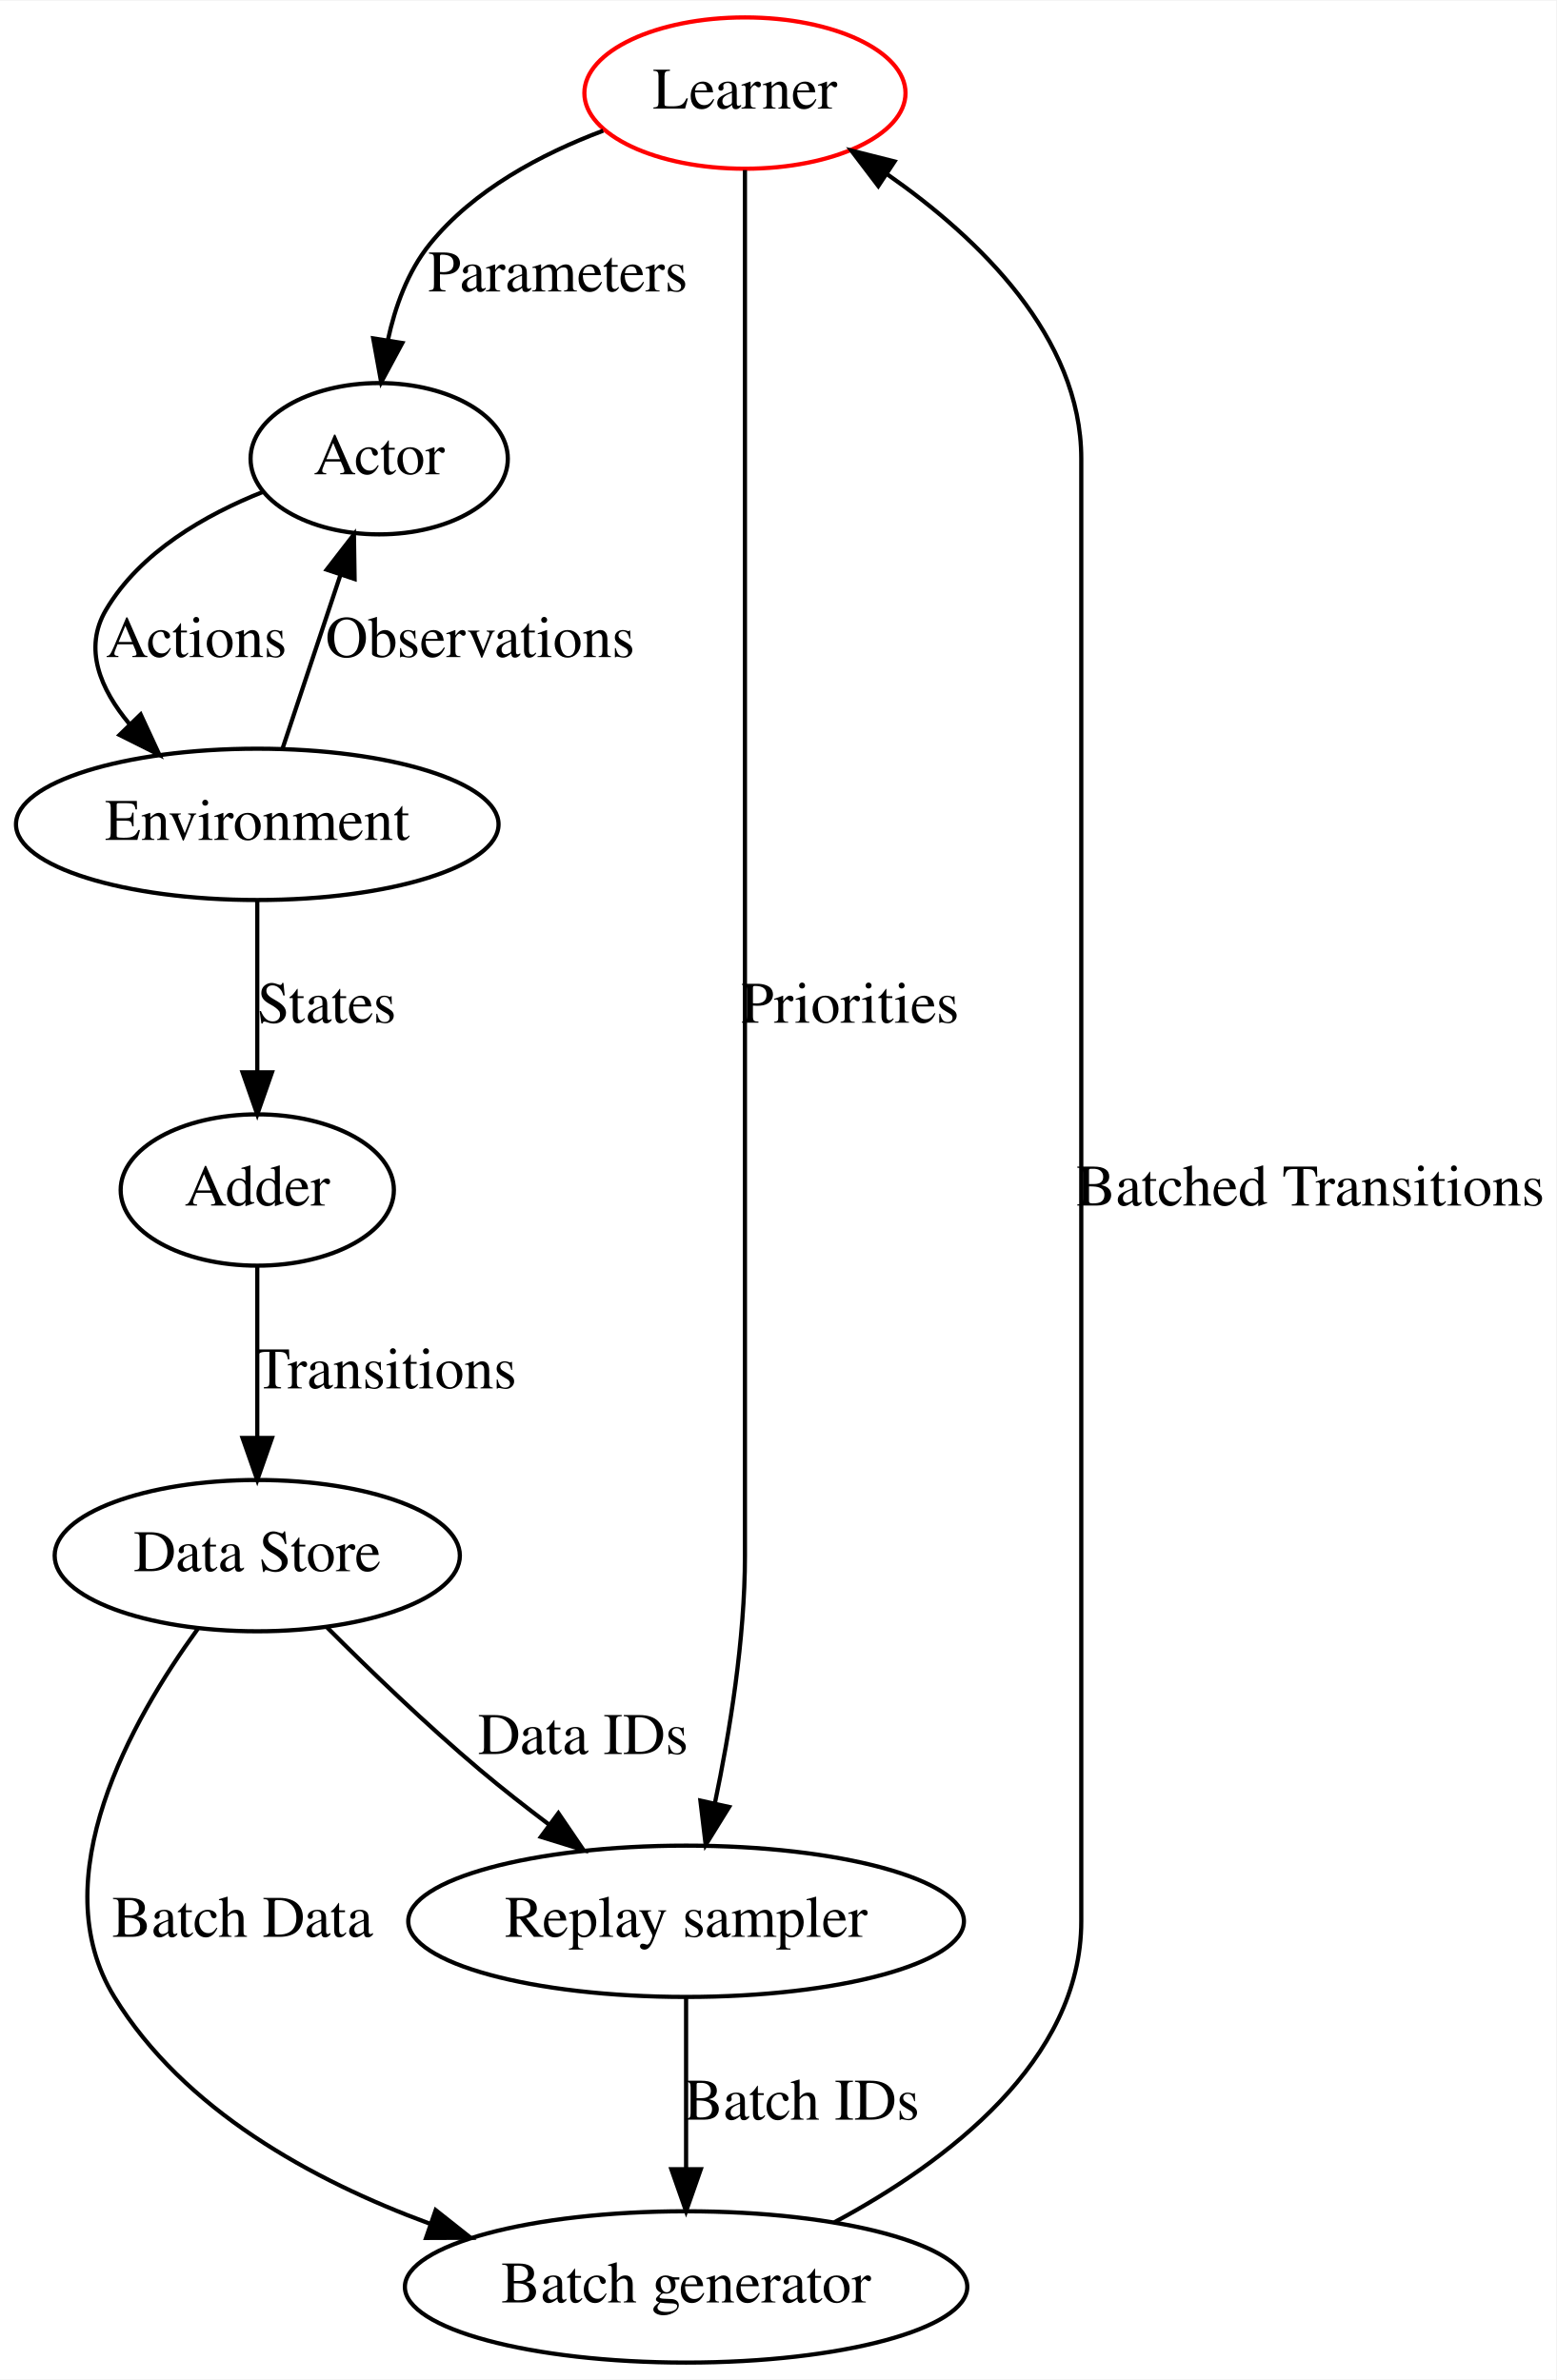
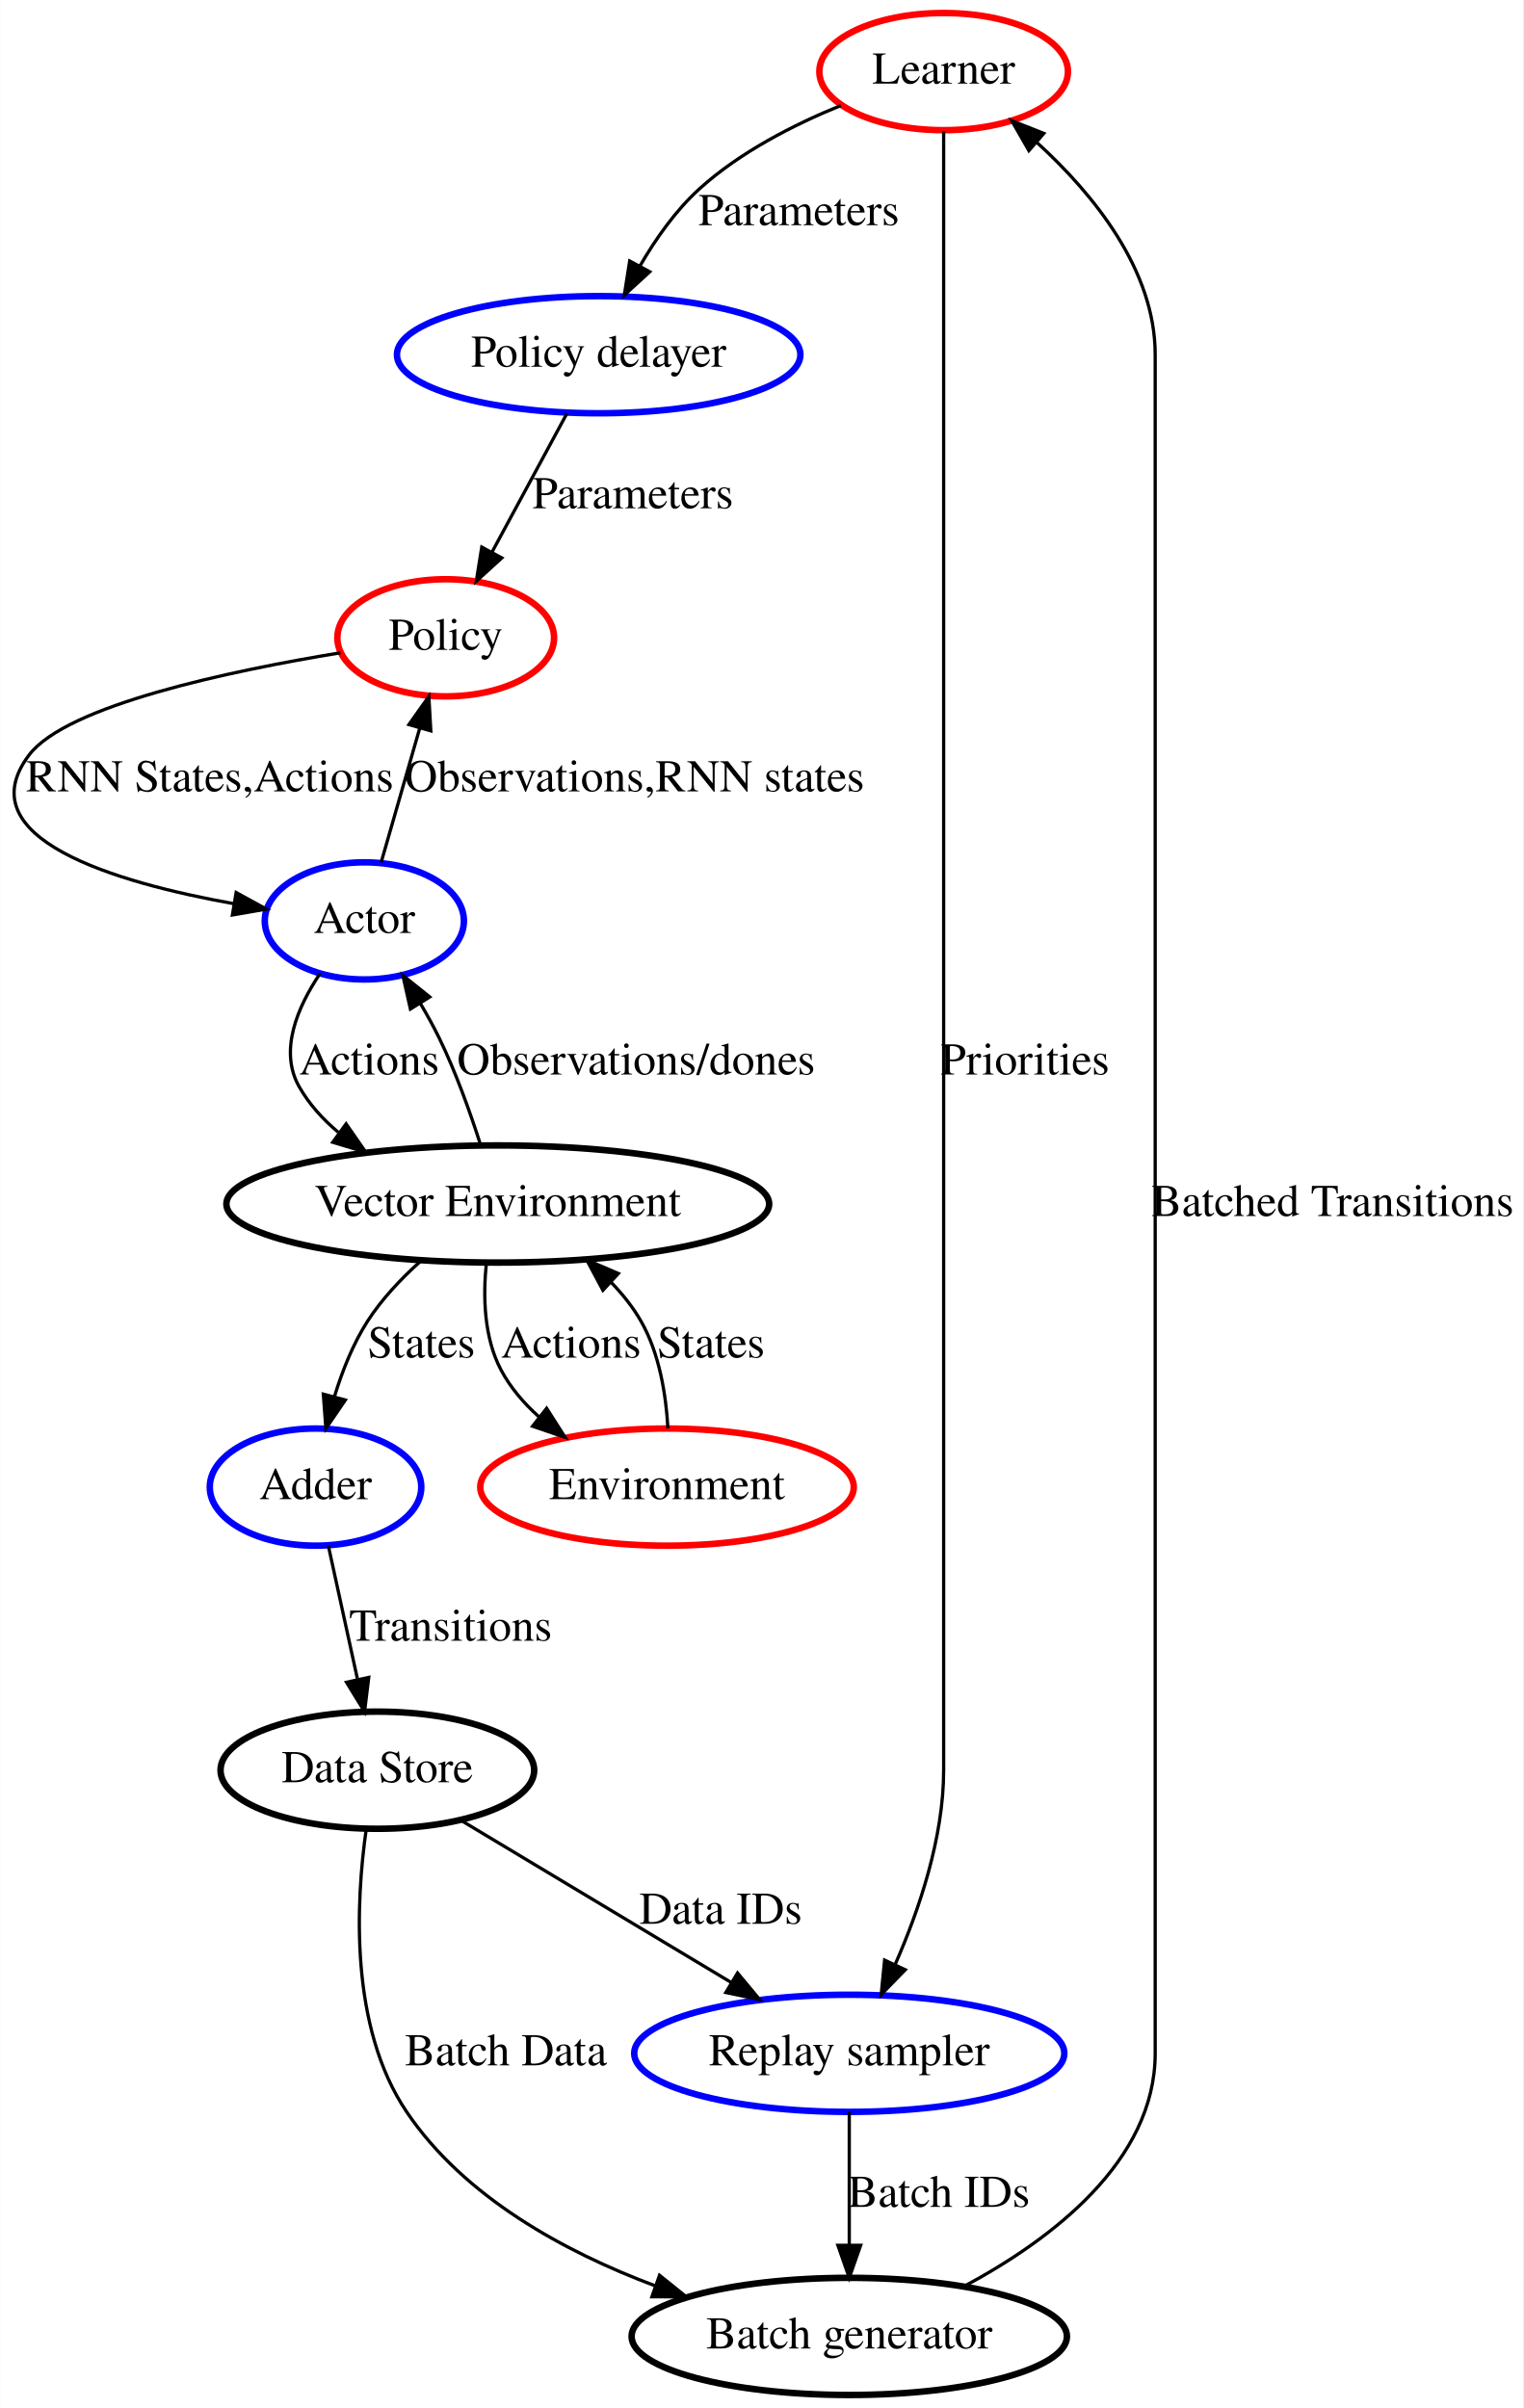
- <svg xmlns="http://www.w3.org/2000/svg" width="370pt" height="566pt" viewBox="0.00 0.00 370.19 566.00">
-   <g id="graph0" class="graph" transform="scale(1 1) rotate(0) translate(4 562)">
-     <polygon fill="#ffffff" stroke="transparent" points="-4,4 -4,-562 366.195,-562 366.195,4 -4,4" />
+ <svg xmlns="http://www.w3.org/2000/svg" width="468pt" height="740pt" viewBox="0.00 0.00 467.90 740.00">
+   <g id="graph0" class="graph" transform="scale(1 1) rotate(0) translate(4 736)">
+     <polygon fill="#ffffff" stroke="transparent" points="-4,4 -4,-736 463.9,-736 463.9,4 -4,4" />
    <g id="node1" class="node">
-       <ellipse fill="none" stroke="#ff0000" cx="173.195" cy="-540" rx="38.194" ry="18" />
-       <text text-anchor="middle" x="173.195" y="-536.3" font-family="Times,serif" font-size="14.00" fill="#000000">Learner</text>
+       <ellipse fill="none" stroke="#ff0000" stroke-width="2" cx="285.9" cy="-714" rx="38.194" ry="18" />
+       <text text-anchor="middle" x="285.9" y="-710.3" font-family="Times,serif" font-size="14.00" fill="#000000">Learner</text>
+     </g>
+     <g id="node5" class="node">
+       <ellipse fill="none" stroke="#0000ff" stroke-width="2" cx="179.9" cy="-627" rx="61.99" ry="18" />
+       <text text-anchor="middle" x="179.9" y="-623.3" font-family="Times,serif" font-size="14.00" fill="#000000">Policy delayer</text>
+     </g>
+     <g id="edge1" class="edge">
+       <path fill="none" stroke="#000000" d="M254.283,-703.568C239.88,-697.694 223.317,-689.248 210.9,-678 203.569,-671.359 197.395,-662.578 192.534,-654.177" />
+       <polygon fill="#000000" stroke="#000000" points="195.597,-652.484 187.782,-645.33 189.43,-655.796 195.597,-652.484" />
+       <text text-anchor="middle" x="241.4" y="-666.8" font-family="Times,serif" font-size="14.00" fill="#000000">Parameters</text>
+     </g>
+     <g id="node6" class="node">
+       <ellipse fill="none" stroke="#0000ff" stroke-width="2" cx="256.9" cy="-105" rx="66.089" ry="18" />
+       <text text-anchor="middle" x="256.9" y="-101.3" font-family="Times,serif" font-size="14.00" fill="#000000">Replay sampler</text>
+     </g>
+     <g id="edge15" class="edge">
+       <path fill="none" stroke="#000000" d="M285.9,-695.669C285.9,-678.063 285.9,-650.713 285.9,-627 285.9,-627 285.9,-627 285.9,-192 285.9,-171.238 278.375,-149.053 270.991,-132.282" />
+       <polygon fill="#000000" stroke="#000000" points="274.106,-130.679 266.718,-123.085 267.758,-133.629 274.106,-130.679" />
+       <text text-anchor="middle" x="310.9" y="-405.8" font-family="Times,serif" font-size="14.00" fill="#000000">Priorities</text>
    </g>
    <g id="node2" class="node">
-       <ellipse fill="none" stroke="#000000" cx="86.195" cy="-453" rx="30.595" ry="18" />
-       <text text-anchor="middle" x="86.195" y="-449.3" font-family="Times,serif" font-size="14.00" fill="#000000">Actor</text>
+       <ellipse fill="none" stroke="#ff0000" stroke-width="2" cx="200.9" cy="-279" rx="57.391" ry="18" />
+       <text text-anchor="middle" x="200.9" y="-275.3" font-family="Times,serif" font-size="14.00" fill="#000000">Environment</text>
    </g>
-     <g id="edge1" class="edge">
-       <path fill="none" stroke="#000000" d="M139.473,-531.048C124.794,-525.524 108.603,-516.945 98.195,-504 92.985,-497.52 89.966,-489.166 88.237,-481.102" />
-       <polygon fill="#000000" stroke="#000000" points="91.691,-480.534 86.67,-471.205 84.777,-481.63 91.691,-480.534" />
-       <text text-anchor="middle" x="128.695" y="-492.8" font-family="Times,serif" font-size="14.00" fill="#000000">Parameters</text>
+     <g id="node8" class="node">
+       <ellipse fill="none" stroke="#000000" stroke-width="2" cx="148.9" cy="-366" rx="83.386" ry="18" />
+       <text text-anchor="middle" x="148.9" y="-362.3" font-family="Times,serif" font-size="14.00" fill="#000000">Vector Environment</text>
    </g>
-     <g id="node6" class="node">
-       <ellipse fill="none" stroke="#000000" cx="159.195" cy="-105" rx="66.089" ry="18" />
-       <text text-anchor="middle" x="159.195" y="-101.3" font-family="Times,serif" font-size="14.00" fill="#000000">Replay sampler</text>
+     <g id="edge9" class="edge">
+       <path fill="none" stroke="#000000" d="M201.178,-297.035C200.604,-307.296 198.604,-320.046 192.9,-330 190.453,-334.271 187.289,-338.245 183.781,-341.874" />
+       <polygon fill="#000000" stroke="#000000" points="181.21,-339.483 176.215,-348.826 185.947,-344.637 181.21,-339.483" />
+       <text text-anchor="middle" x="214.4" y="-318.8" font-family="Times,serif" font-size="14.00" fill="#000000">States</text>
+     </g>
+     <g id="node3" class="node">
+       <ellipse fill="none" stroke="#ff0000" stroke-width="2" cx="132.9" cy="-540" rx="33.295" ry="18" />
+       <text text-anchor="middle" x="132.9" y="-536.3" font-family="Times,serif" font-size="14.00" fill="#000000">Policy</text>
+     </g>
+     <g id="node4" class="node">
+       <ellipse fill="none" stroke="#0000ff" stroke-width="2" cx="107.9" cy="-453" rx="30.595" ry="18" />
+       <text text-anchor="middle" x="107.9" y="-449.3" font-family="Times,serif" font-size="14.00" fill="#000000">Actor</text>
+     </g>
+     <g id="edge4" class="edge">
+       <path fill="none" stroke="#000000" d="M100.545,-535.393C66.552,-529.812 16.435,-519.226 4.9,-504 -14.484,-478.412 31.171,-464.844 67.775,-458.293" />
+       <polygon fill="#000000" stroke="#000000" points="68.507,-461.719 77.798,-456.627 67.36,-454.814 68.507,-461.719" />
+       <text text-anchor="middle" x="60.4" y="-492.8" font-family="Times,serif" font-size="14.00" fill="#000000">RNN States,Actions</text>
+     </g>
+     <g id="edge3" class="edge">
+       <path fill="none" stroke="#000000" d="M113.074,-471.003C116.491,-482.897 121.038,-498.72 124.916,-512.213" />
+       <polygon fill="#000000" stroke="#000000" points="121.594,-513.329 127.72,-521.973 128.322,-511.396 121.594,-513.329" />
+       <text text-anchor="middle" x="190.9" y="-492.8" font-family="Times,serif" font-size="14.00" fill="#000000">Observations,RNN states</text>
+     </g>
+     <g id="edge5" class="edge">
+       <path fill="none" stroke="#000000" d="M94.297,-436.832C87.357,-426.522 81.581,-413.067 87.9,-402 90.947,-396.664 95.129,-392.039 99.886,-388.052" />
+       <polygon fill="#000000" stroke="#000000" points="102.292,-390.631 108.336,-381.93 98.185,-384.962 102.292,-390.631" />
+       <text text-anchor="middle" x="109.4" y="-405.8" font-family="Times,serif" font-size="14.00" fill="#000000">Actions</text>
+     </g>
+     <g id="edge2" class="edge">
+       <path fill="none" stroke="#000000" d="M170.162,-608.973C163.52,-596.68 154.615,-580.196 147.176,-566.425" />
+       <polygon fill="#000000" stroke="#000000" points="150.138,-564.544 142.305,-557.41 143.979,-567.871 150.138,-564.544" />
+       <text text-anchor="middle" x="190.4" y="-579.8" font-family="Times,serif" font-size="14.00" fill="#000000">Parameters</text>
+     </g>
+     <g id="node10" class="node">
+       <ellipse fill="none" stroke="#000000" stroke-width="2" cx="256.9" cy="-18" rx="66.888" ry="18" />
+       <text text-anchor="middle" x="256.9" y="-14.3" font-family="Times,serif" font-size="14.00" fill="#000000">Batch generator</text>
+     </g>
+     <g id="edge12" class="edge">
+       <path fill="none" stroke="#000000" d="M256.9,-86.974C256.9,-75.192 256.9,-59.561 256.9,-46.158" />
+       <polygon fill="#000000" stroke="#000000" points="260.4,-46.003 256.9,-36.003 253.4,-46.003 260.4,-46.003" />
+       <text text-anchor="middle" x="284.4" y="-57.8" font-family="Times,serif" font-size="14.00" fill="#000000">Batch IDs</text>
+     </g>
+     <g id="node7" class="node">
+       <ellipse fill="none" stroke="#0000ff" stroke-width="2" cx="92.9" cy="-279" rx="32.494" ry="18" />
+       <text text-anchor="middle" x="92.9" y="-275.3" font-family="Times,serif" font-size="14.00" fill="#000000">Adder</text>
+     </g>
+     <g id="node9" class="node">
+       <ellipse fill="none" stroke="#000000" stroke-width="2" cx="111.9" cy="-192" rx="48.192" ry="18" />
+       <text text-anchor="middle" x="111.9" y="-188.3" font-family="Times,serif" font-size="14.00" fill="#000000">Data Store</text>
    </g>
    <g id="edge10" class="edge">
-       <path fill="none" stroke="#000000" d="M173.195,-521.669C173.195,-504.063 173.195,-476.714 173.195,-453 173.195,-453 173.195,-453 173.195,-192 173.195,-172.11 169.584,-149.982 166.03,-133.021" />
-       <polygon fill="#000000" stroke="#000000" points="169.433,-132.202 163.857,-123.194 162.598,-133.714 169.433,-132.202" />
-       <text text-anchor="middle" x="198.195" y="-318.8" font-family="Times,serif" font-size="14.00" fill="#000000">Priorities</text>
+       <path fill="none" stroke="#000000" d="M96.837,-260.974C99.41,-249.192 102.824,-233.561 105.751,-220.158" />
+       <polygon fill="#000000" stroke="#000000" points="109.254,-220.52 107.969,-210.003 102.415,-219.026 109.254,-220.52" />
+       <text text-anchor="middle" x="134.4" y="-231.8" font-family="Times,serif" font-size="14.00" fill="#000000">Transitions</text>
    </g>
-     <g id="node3" class="node">
-       <ellipse fill="none" stroke="#000000" cx="57.195" cy="-366" rx="57.391" ry="18" />
-       <text text-anchor="middle" x="57.195" y="-362.3" font-family="Times,serif" font-size="14.00" fill="#000000">Environment</text>
-     </g>
-     <g id="edge2" class="edge">
-       <path fill="none" stroke="#000000" d="M58.649,-445.148C44.82,-439.658 29.316,-430.781 21.195,-417 15.803,-407.849 19.814,-398.231 26.821,-389.844" />
-       <polygon fill="#000000" stroke="#000000" points="29.46,-392.15 33.913,-382.536 24.437,-387.275 29.46,-392.15" />
-       <text text-anchor="middle" x="42.695" y="-405.8" font-family="Times,serif" font-size="14.00" fill="#000000">Actions</text>
-     </g>
-     <g id="edge3" class="edge">
-       <path fill="none" stroke="#000000" d="M63.196,-384.003C67.16,-395.897 72.435,-411.72 76.933,-425.213" />
-       <polygon fill="#000000" stroke="#000000" points="73.703,-426.594 80.186,-434.974 80.344,-424.38 73.703,-426.594" />
-       <text text-anchor="middle" x="110.195" y="-405.8" font-family="Times,serif" font-size="14.00" fill="#000000">Observations</text>
-     </g>
-     <g id="node4" class="node">
-       <ellipse fill="none" stroke="#000000" cx="57.195" cy="-279" rx="32.494" ry="18" />
-       <text text-anchor="middle" x="57.195" y="-275.3" font-family="Times,serif" font-size="14.00" fill="#000000">Adder</text>
-     </g>
-     <g id="edge4" class="edge">
-       <path fill="none" stroke="#000000" d="M57.195,-347.974C57.195,-336.192 57.195,-320.561 57.195,-307.158" />
-       <polygon fill="#000000" stroke="#000000" points="60.695,-307.003 57.195,-297.003 53.695,-307.003 60.695,-307.003" />
-       <text text-anchor="middle" x="73.695" y="-318.8" font-family="Times,serif" font-size="14.00" fill="#000000">States</text>
-     </g>
-     <g id="node5" class="node">
-       <ellipse fill="none" stroke="#000000" cx="57.195" cy="-192" rx="48.192" ry="18" />
-       <text text-anchor="middle" x="57.195" y="-188.3" font-family="Times,serif" font-size="14.00" fill="#000000">Data Store</text>
-     </g>
-     <g id="edge5" class="edge">
-       <path fill="none" stroke="#000000" d="M57.195,-260.974C57.195,-249.192 57.195,-233.561 57.195,-220.158" />
-       <polygon fill="#000000" stroke="#000000" points="60.695,-220.003 57.195,-210.003 53.695,-220.003 60.695,-220.003" />
-       <text text-anchor="middle" x="87.695" y="-231.8" font-family="Times,serif" font-size="14.00" fill="#000000">Transitions</text>
+     <g id="edge8" class="edge">
+       <path fill="none" stroke="#000000" d="M145.415,-348.01C144.337,-337.763 144.587,-325.013 149.9,-315 152.764,-309.603 156.84,-304.837 161.455,-300.686" />
+       <polygon fill="#000000" stroke="#000000" points="163.911,-303.208 169.612,-294.278 159.586,-297.704 163.911,-303.208" />
+       <text text-anchor="middle" x="171.4" y="-318.8" font-family="Times,serif" font-size="14.00" fill="#000000">Actions</text>
    </g>
    <g id="edge6" class="edge">
-       <path fill="none" stroke="#000000" d="M73.846,-174.869C84.028,-164.678 97.497,-151.693 110.195,-141 115.403,-136.614 121.097,-132.153 126.702,-127.933" />
-       <polygon fill="#000000" stroke="#000000" points="128.822,-130.719 134.782,-121.96 124.661,-125.09 128.822,-130.719" />
-       <text text-anchor="middle" x="134.695" y="-144.8" font-family="Times,serif" font-size="14.00" fill="#000000">Data IDs</text>
-     </g>
-     <g id="node7" class="node">
-       <ellipse fill="none" stroke="#000000" cx="159.195" cy="-18" rx="66.888" ry="18" />
-       <text text-anchor="middle" x="159.195" y="-14.3" font-family="Times,serif" font-size="14.00" fill="#000000">Batch generator</text>
-     </g>
-     <g id="edge8" class="edge">
-       <path fill="none" stroke="#000000" d="M43.045,-174.576C27.227,-152.83 5.951,-115.086 23.195,-87 39.676,-60.157 70.212,-43.361 98.179,-33.071" />
-       <polygon fill="#000000" stroke="#000000" points="99.63,-36.273 107.937,-29.697 97.343,-29.657 99.63,-36.273" />
-       <text text-anchor="middle" x="53.695" y="-101.3" font-family="Times,serif" font-size="14.00" fill="#000000">Batch Data</text>
+       <path fill="none" stroke="#000000" d="M143.55,-384.349C140.388,-394.243 136.006,-406.536 130.9,-417 129.157,-420.572 127.136,-424.227 125.03,-427.772" />
+       <polygon fill="#000000" stroke="#000000" points="122.061,-425.918 119.727,-436.253 127.996,-429.629 122.061,-425.918" />
+       <text text-anchor="middle" x="191.4" y="-405.8" font-family="Times,serif" font-size="14.00" fill="#000000">Observations/dones</text>
    </g>
    <g id="edge7" class="edge">
-       <path fill="none" stroke="#000000" d="M159.195,-86.974C159.195,-75.192 159.195,-59.561 159.195,-46.158" />
-       <polygon fill="#000000" stroke="#000000" points="162.695,-46.003 159.195,-36.003 155.695,-46.003 162.695,-46.003" />
-       <text text-anchor="middle" x="186.695" y="-57.8" font-family="Times,serif" font-size="14.00" fill="#000000">Batch IDs</text>
+       <path fill="none" stroke="#000000" d="M125.155,-348.402C119.182,-343.041 113.243,-336.76 108.9,-330 104.437,-323.051 101.143,-314.77 98.745,-306.923" />
+       <polygon fill="#000000" stroke="#000000" points="102.056,-305.757 96.085,-297.005 95.295,-307.57 102.056,-305.757" />
+       <text text-anchor="middle" x="125.4" y="-318.8" font-family="Times,serif" font-size="14.00" fill="#000000">States</text>
    </g>
-     <g id="edge9" class="edge">
-       <path fill="none" stroke="#000000" d="M194.464,-33.383C221.137,-47.67 253.195,-71.757 253.195,-105 253.195,-453 253.195,-453 253.195,-453 253.195,-481.983 228.84,-505.469 207.006,-520.7" />
-       <polygon fill="#000000" stroke="#000000" points="204.916,-517.886 198.507,-526.323 208.779,-523.724 204.916,-517.886" />
-       <text text-anchor="middle" x="307.695" y="-275.3" font-family="Times,serif" font-size="14.00" fill="#000000">Batched Transitions</text>
+     <g id="edge11" class="edge">
+       <path fill="none" stroke="#000000" d="M137.49,-176.646C160.544,-162.814 194.69,-142.326 220.569,-126.799" />
+       <polygon fill="#000000" stroke="#000000" points="222.572,-129.679 229.346,-121.532 218.971,-123.676 222.572,-129.679" />
+       <text text-anchor="middle" x="217.4" y="-144.8" font-family="Times,serif" font-size="14.00" fill="#000000">Data IDs</text>
+     </g>
+     <g id="edge13" class="edge">
+       <path fill="none" stroke="#000000" d="M108.488,-173.931C105.29,-151.52 103.303,-113.089 120.9,-87 138.58,-60.787 169.36,-44.015 197.171,-33.58" />
+       <polygon fill="#000000" stroke="#000000" points="198.6,-36.787 206.857,-30.148 196.262,-30.189 198.6,-36.787" />
+       <text text-anchor="middle" x="151.4" y="-101.3" font-family="Times,serif" font-size="14.00" fill="#000000">Batch Data</text>
+     </g>
+     <g id="edge14" class="edge">
+       <path fill="none" stroke="#000000" d="M292.17,-33.383C318.843,-47.67 350.9,-71.757 350.9,-105 350.9,-627 350.9,-627 350.9,-627 350.9,-652.997 332.044,-676.228 314.644,-692.131" />
+       <polygon fill="#000000" stroke="#000000" points="312.09,-689.712 306.825,-698.906 316.674,-695.003 312.09,-689.712" />
+       <text text-anchor="middle" x="405.4" y="-362.3" font-family="Times,serif" font-size="14.00" fill="#000000">Batched Transitions</text>
    </g>
  </g>
</svg>
